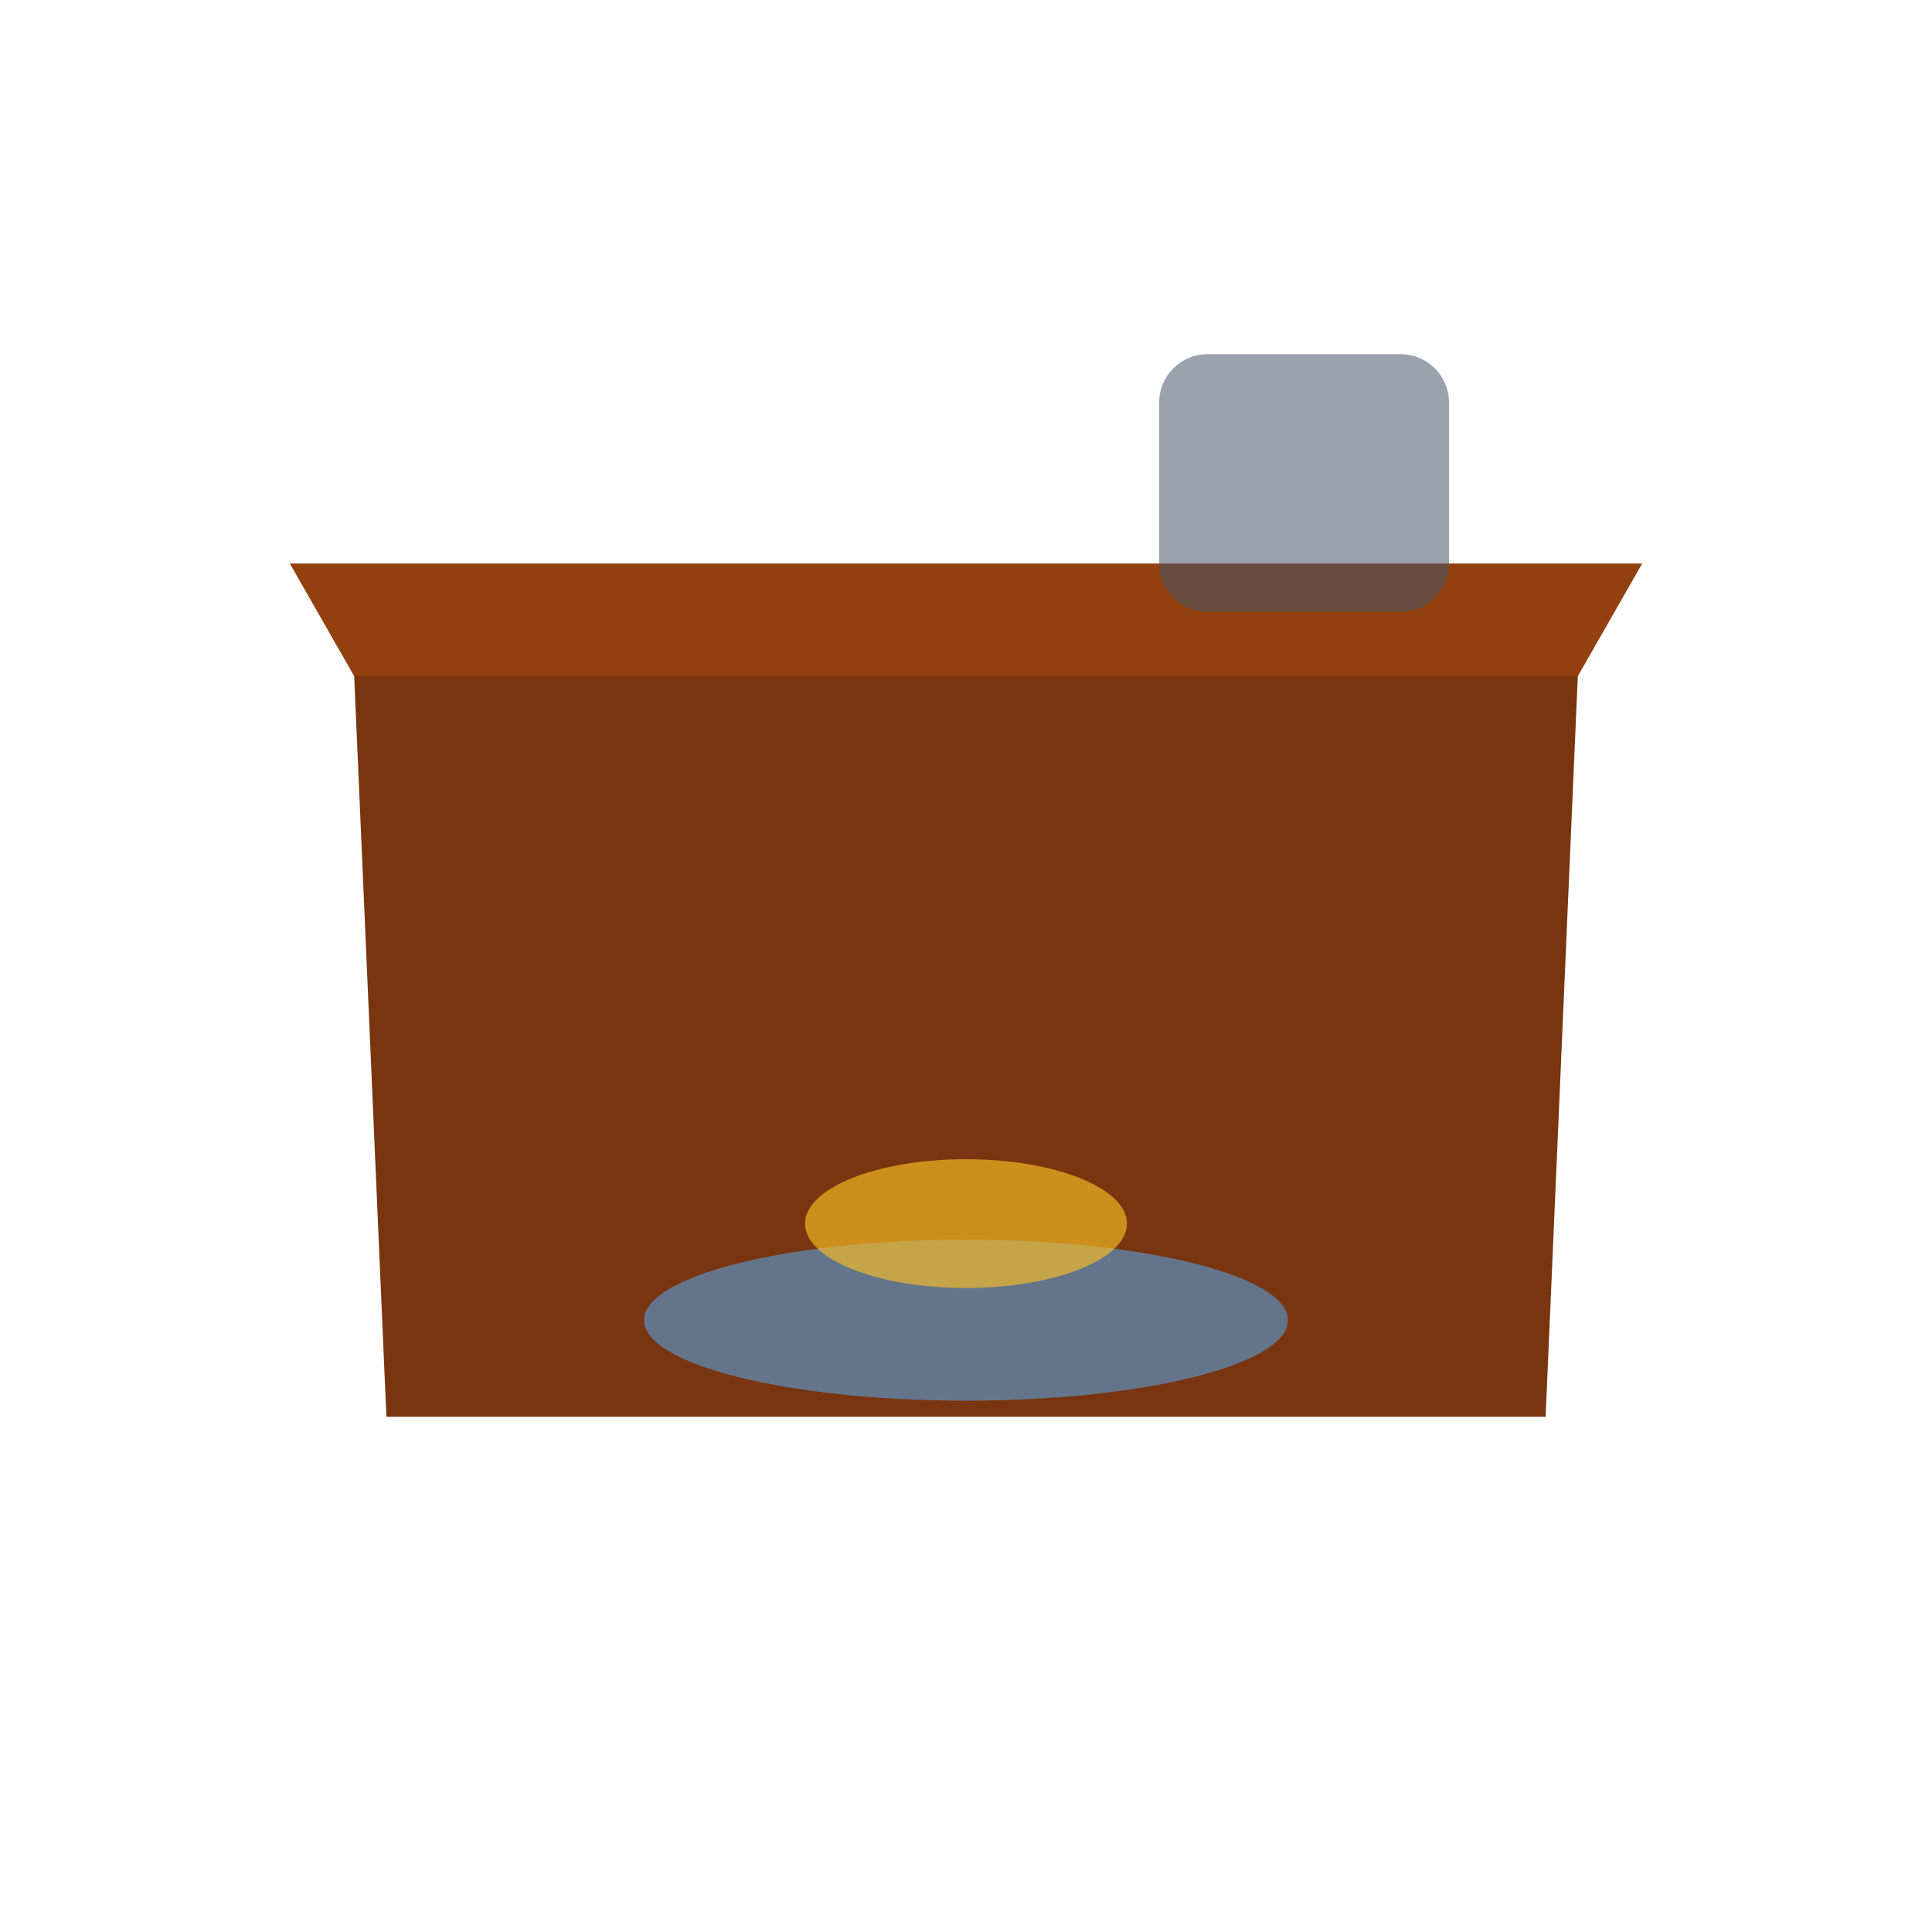
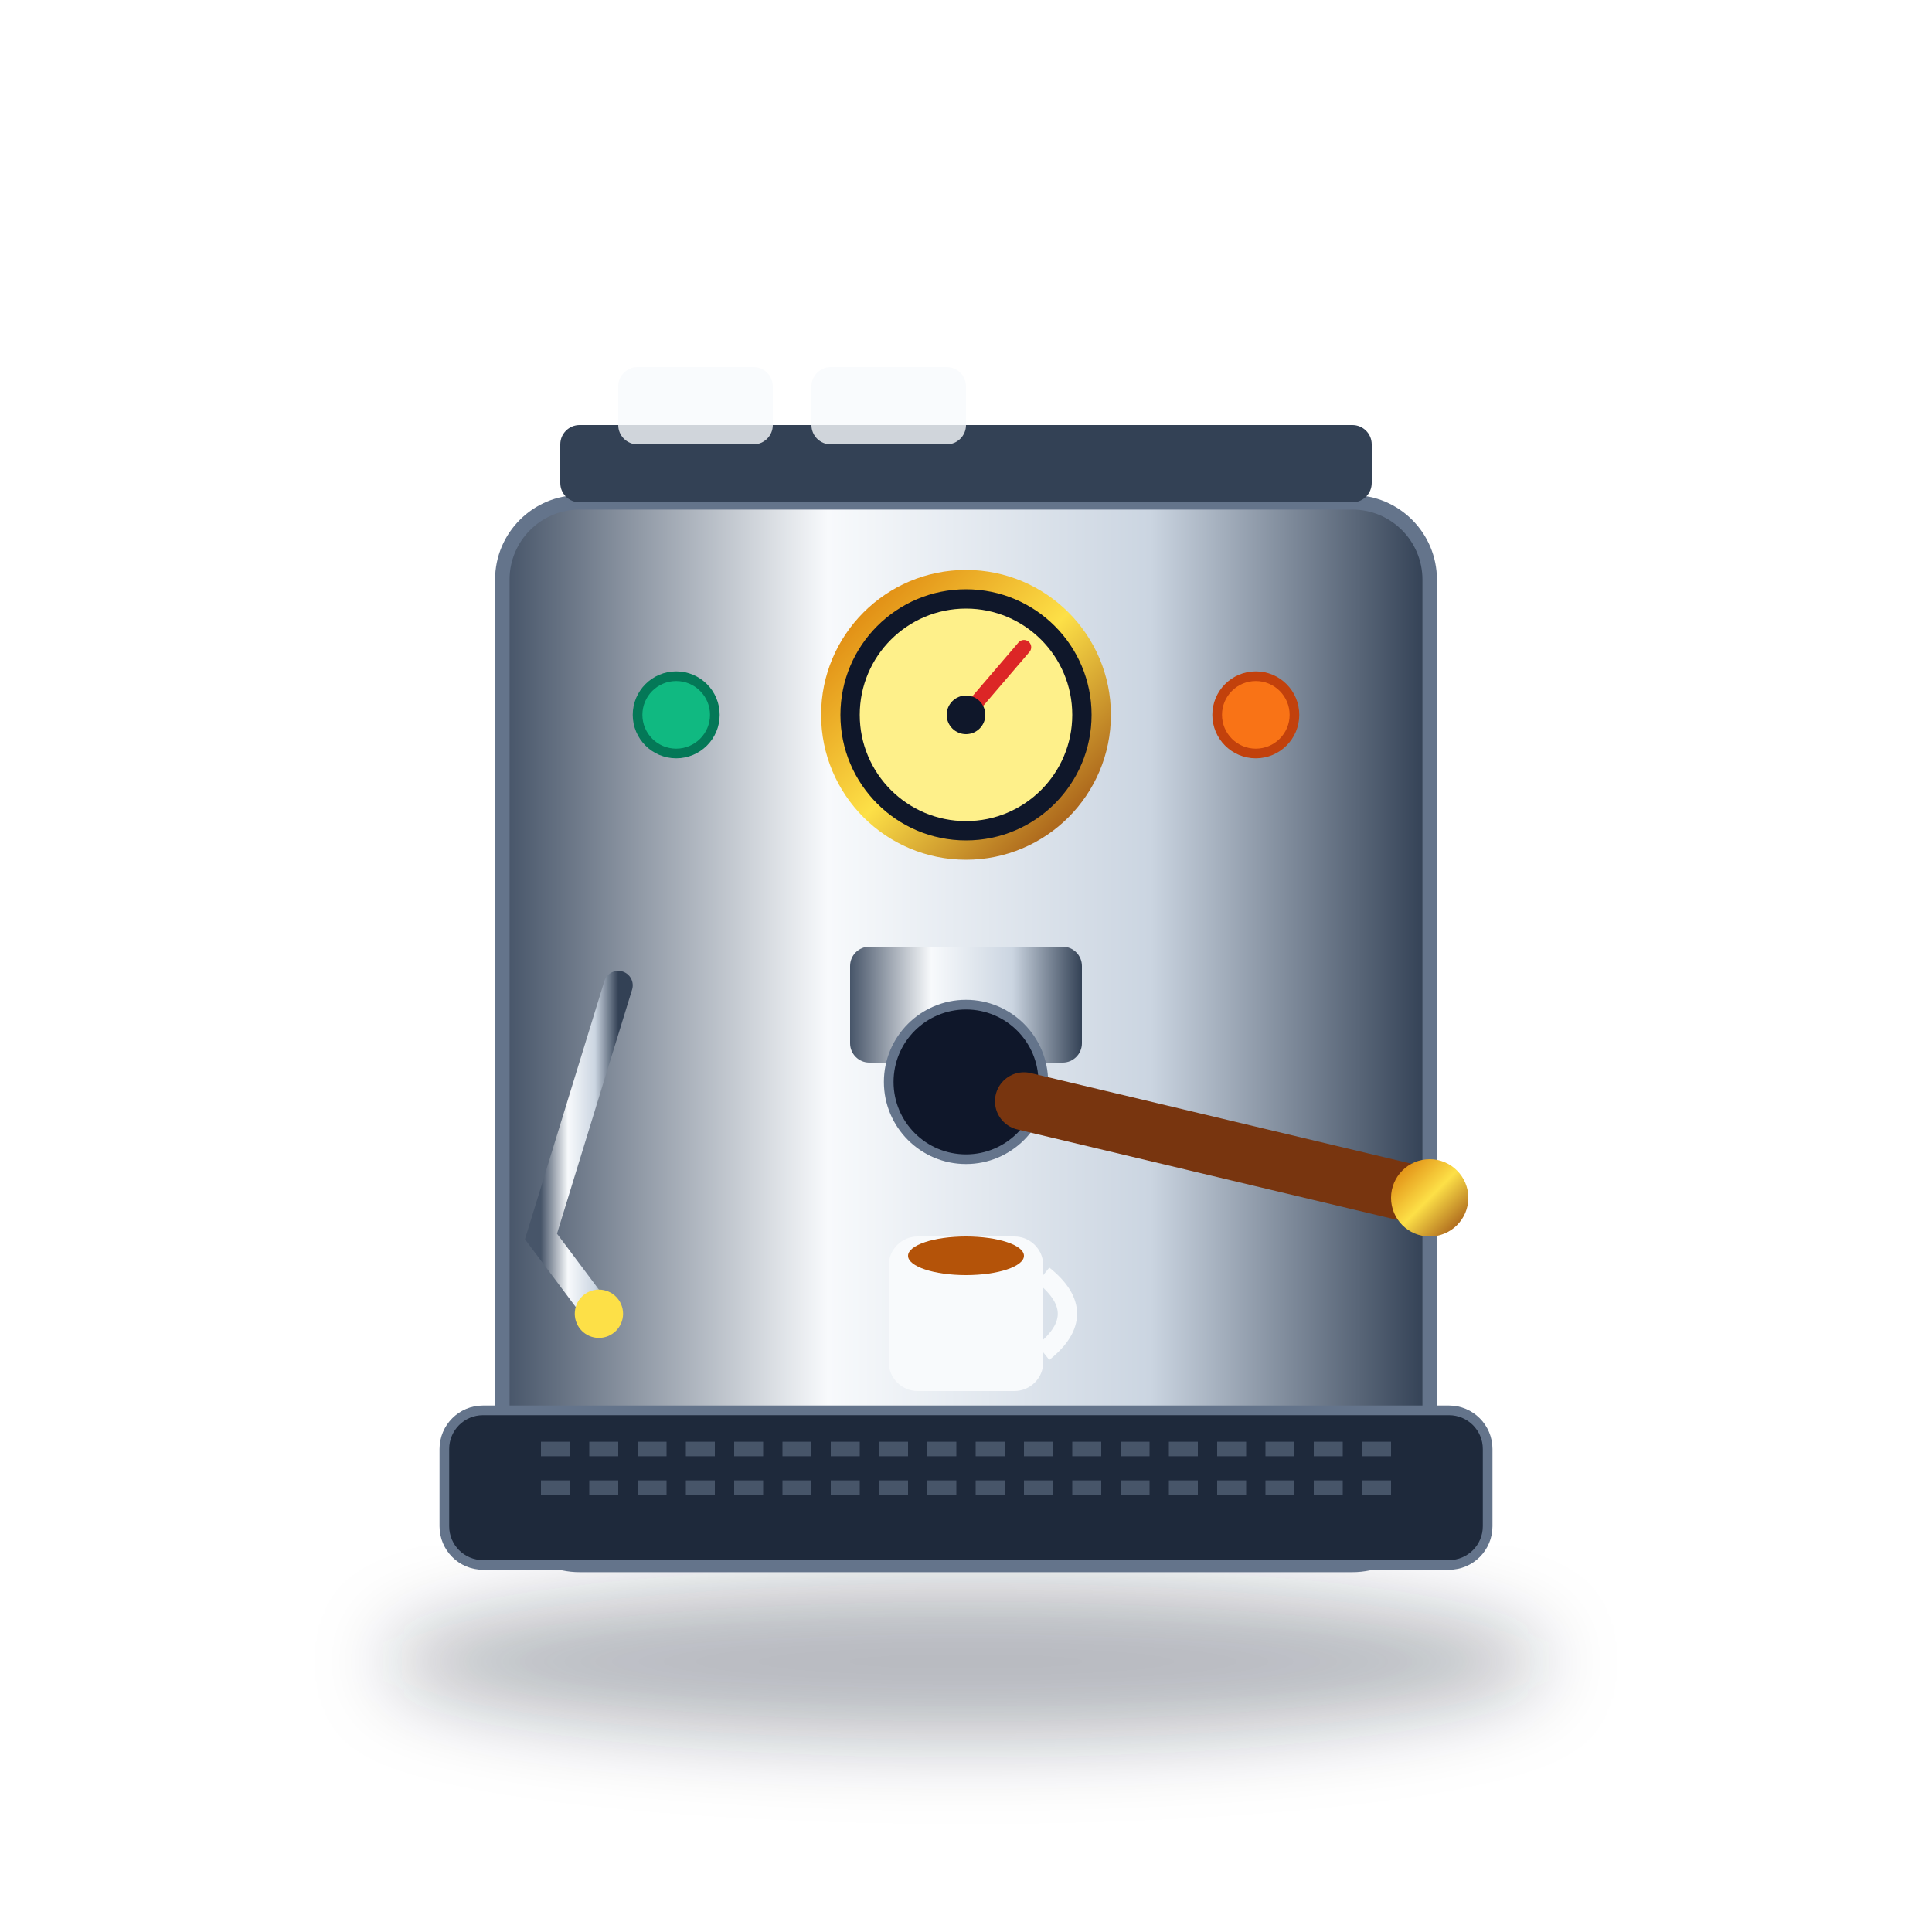
- <svg xmlns="http://www.w3.org/2000/svg" width="120" height="120" viewBox="0 0 120 120">
-   <polygon points="22,42 98,42 102,35 18,35" fill="#92400e" />
-   <polygon points="22,42 98,42 96,88 24,88" fill="#78350f" />
-   <rect x="72" y="22" width="18" height="16" rx="3" fill="#475569" opacity="0.55" />
-   <ellipse cx="60" cy="82" rx="20" ry="5" fill="#64748b" />
-   <ellipse cx="60" cy="76" rx="10" ry="4" fill="#fbbf24" opacity="0.65" />
+ <svg xmlns="http://www.w3.org/2000/svg" width="200" height="200" viewBox="0 0 200 200" fill="none">
+   <defs>
+     <linearGradient id="cm-steel" x1="0" y1="0" x2="1" y2="0">
+       <stop offset="0%" stop-color="#475569" />
+       <stop offset="35%" stop-color="#f8fafc" />
+       <stop offset="70%" stop-color="#cbd5e1" />
+       <stop offset="100%" stop-color="#334155" />
+     </linearGradient>
+     <linearGradient id="cm-brass" x1="0" y1="0" x2="1" y2="1">
+       <stop offset="0%" stop-color="#d97706" />
+       <stop offset="50%" stop-color="#fde047" />
+       <stop offset="100%" stop-color="#92400e" />
+     </linearGradient>
+     <filter id="cm-shadow" x="20" y="160" width="160" height="30" filterUnits="userSpaceOnUse">
+       <feGaussianBlur stdDeviation="4" result="blur" />
+     </filter>
+   </defs>
+   <ellipse cx="100" cy="172" rx="60" ry="8" fill="#0f172a" opacity="0.3" filter="url(#cm-shadow)" />
+   <rect x="52" y="52" width="96" height="110" rx="8" fill="url(#cm-steel)" stroke="#64748b" stroke-width="1.5" />
+   <rect x="58" y="44" width="84" height="8" rx="2" fill="#334155" />
+   <rect x="64" y="38" width="16" height="8" rx="2" fill="#f8fafc" opacity="0.8" />
+   <rect x="84" y="38" width="16" height="8" rx="2" fill="#f8fafc" opacity="0.8" />
+   <circle cx="100" cy="74" r="14" fill="#0f172a" stroke="url(#cm-brass)" stroke-width="2" />
+   <circle cx="100" cy="74" r="11" fill="#fef08a" />
+   <line x1="100" y1="74" x2="106" y2="67" stroke="#dc2626" stroke-width="1.5" stroke-linecap="round" />
+   <circle cx="100" cy="74" r="2" fill="#0f172a" />
+   <circle cx="70" cy="74" r="4" fill="#10b981" stroke="#047857" stroke-width="1" />
+   <circle cx="130" cy="74" r="4" fill="#f97316" stroke="#c2410c" stroke-width="1" />
+   <rect x="88" y="98" width="24" height="12" rx="2" fill="url(#cm-steel)" />
+   <circle cx="100" cy="112" r="8" fill="#0f172a" stroke="#64748b" stroke-width="1" />
+   <line x1="106" y1="114" x2="148" y2="124" stroke="#78350f" stroke-width="6" stroke-linecap="round" />
+   <circle cx="148" cy="124" r="4" fill="url(#cm-brass)" />
+   <path d="M64 102 L56 128 L62 136" stroke="url(#cm-steel)" stroke-width="3" stroke-linecap="round" fill="none" />
+   <circle cx="62" cy="136" r="2.5" fill="#fde047" />
+   <rect x="46" y="146" width="108" height="16" rx="4" fill="#1e293b" stroke="#64748b" stroke-width="1" />
+   <line x1="56" y1="150" x2="144" y2="150" stroke="#475569" stroke-width="1.5" stroke-dasharray="3,2" />
+   <line x1="56" y1="154" x2="144" y2="154" stroke="#475569" stroke-width="1.5" stroke-dasharray="3,2" />
+   <rect x="92" y="128" width="16" height="16" rx="3" fill="#f8fafc" />
+   <path d="M108 132 Q113 136 108 140" stroke="#f8fafc" stroke-width="2" fill="none" />
+   <ellipse cx="100" cy="130" rx="6" ry="2" fill="#b45309" />
</svg>
